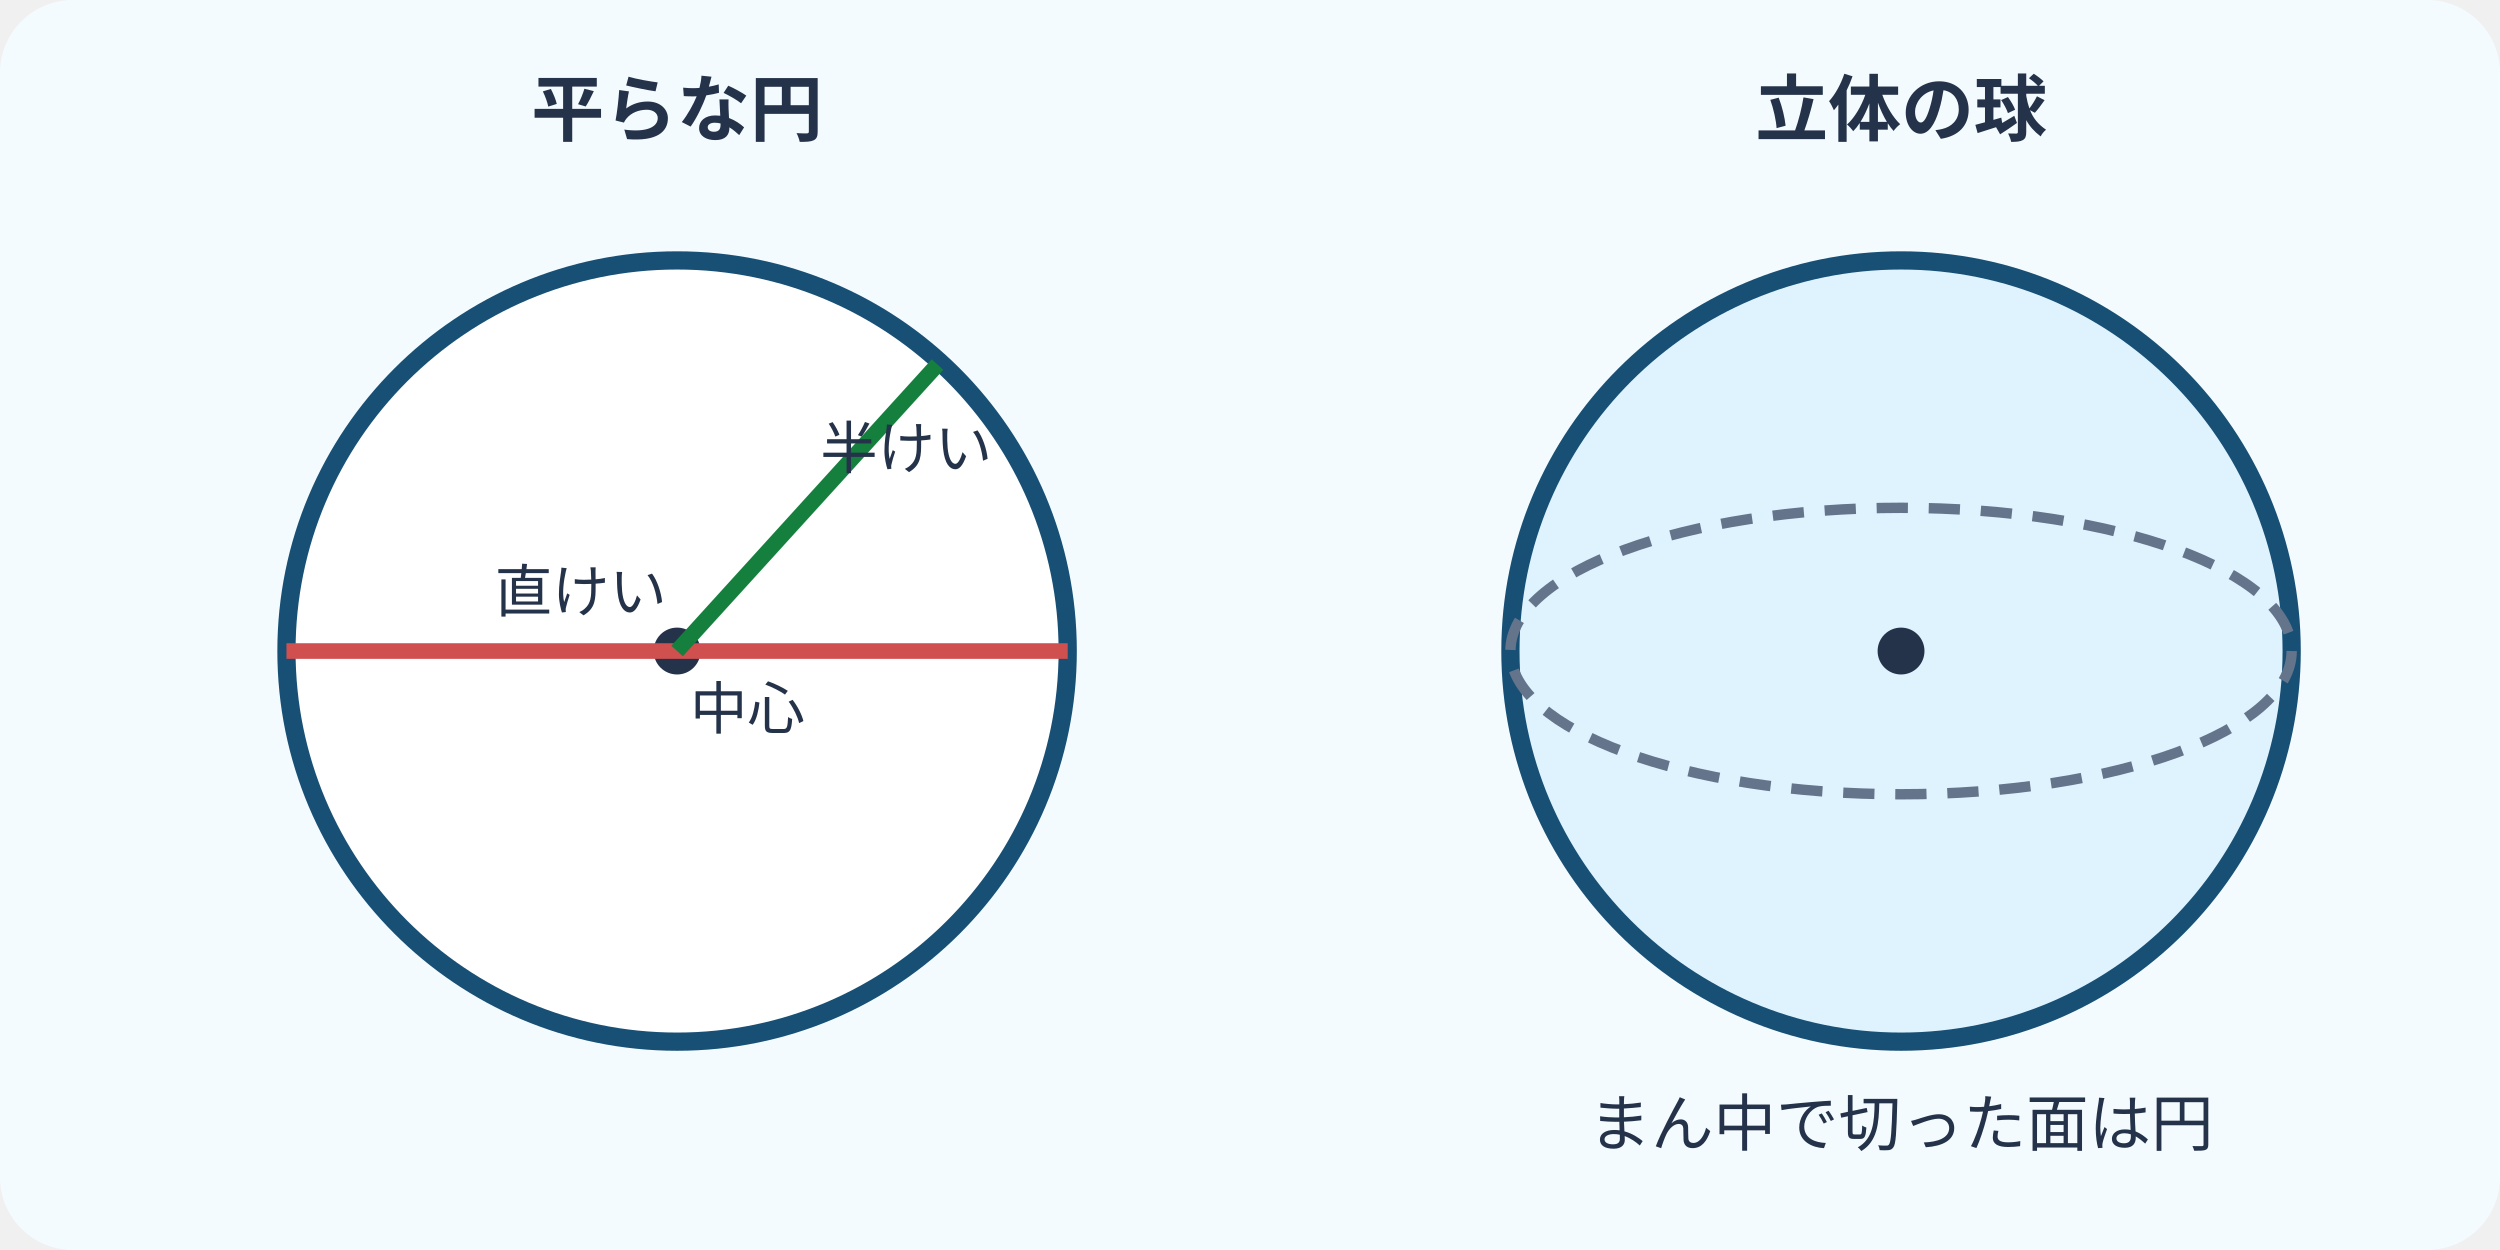
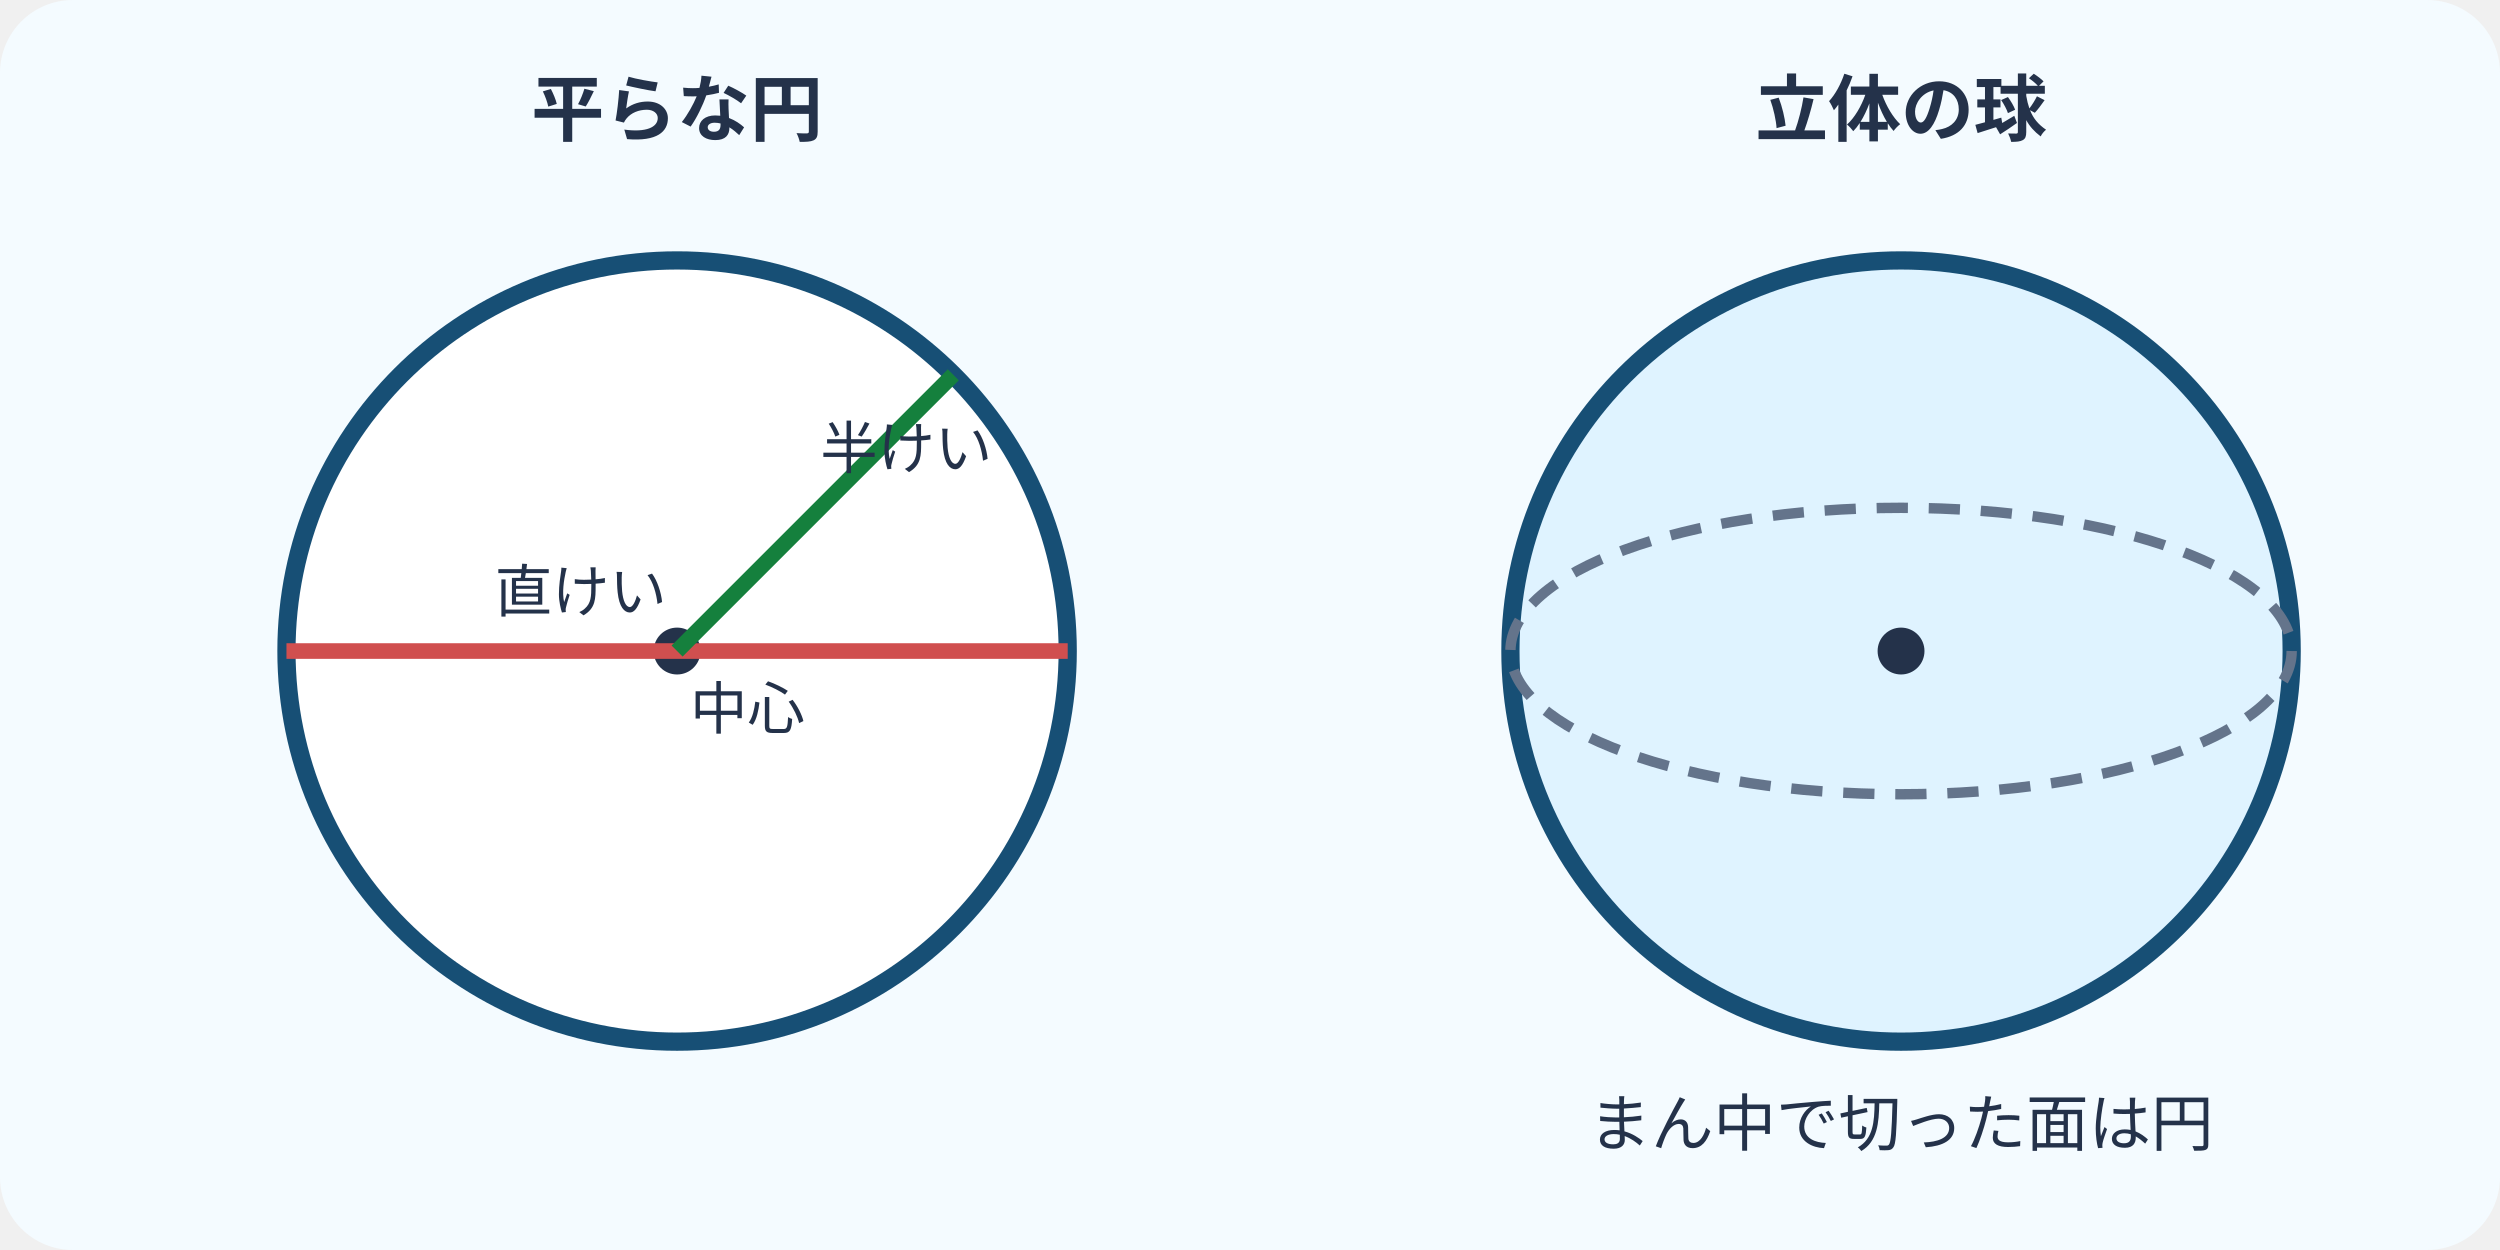
<svg xmlns="http://www.w3.org/2000/svg" width="960" height="480" viewBox="0 0 960 480" role="img" aria-labelledby="title desc">
  <rect width="960" height="480" rx="28" fill="#f4fbff" />
  <text x="260" y="52" text-anchor="middle" font-size="28" font-weight="700" fill="#24324a">平らな円</text>
  <text x="730" y="52" text-anchor="middle" font-size="28" font-weight="700" fill="#24324a">立体の球</text>
  <circle cx="260" cy="250" r="150" fill="#ffffff" stroke="#174f75" stroke-width="7" />
  <circle cx="260" cy="250" r="9" fill="#24324a" />
  <path d="M110 250H410" stroke="#d04f4f" stroke-width="6" />
-   <path d="M260 250L360 140" stroke="#15803d" stroke-width="6" />
+   <path data-radius-length="150" d="M260 250L366.066 143.934" stroke="#15803d" stroke-width="6" />
  <g font-size="22" fill="#24324a">
    <text x="265" y="280">中心</text>
    <text x="315" y="180">半けい</text>
    <text x="190" y="235">直けい</text>
  </g>
  <circle cx="730" cy="250" r="150" fill="#dff3ff" stroke="#174f75" stroke-width="7" />
  <ellipse cx="730" cy="250" rx="150" ry="55" fill="none" stroke="#64748b" stroke-width="4" stroke-dasharray="12 8" />
  <circle cx="730" cy="250" r="9" fill="#24324a" />
  <text x="730" y="440" text-anchor="middle" font-size="24" fill="#24324a">まん中で切った面は円</text>
</svg>
